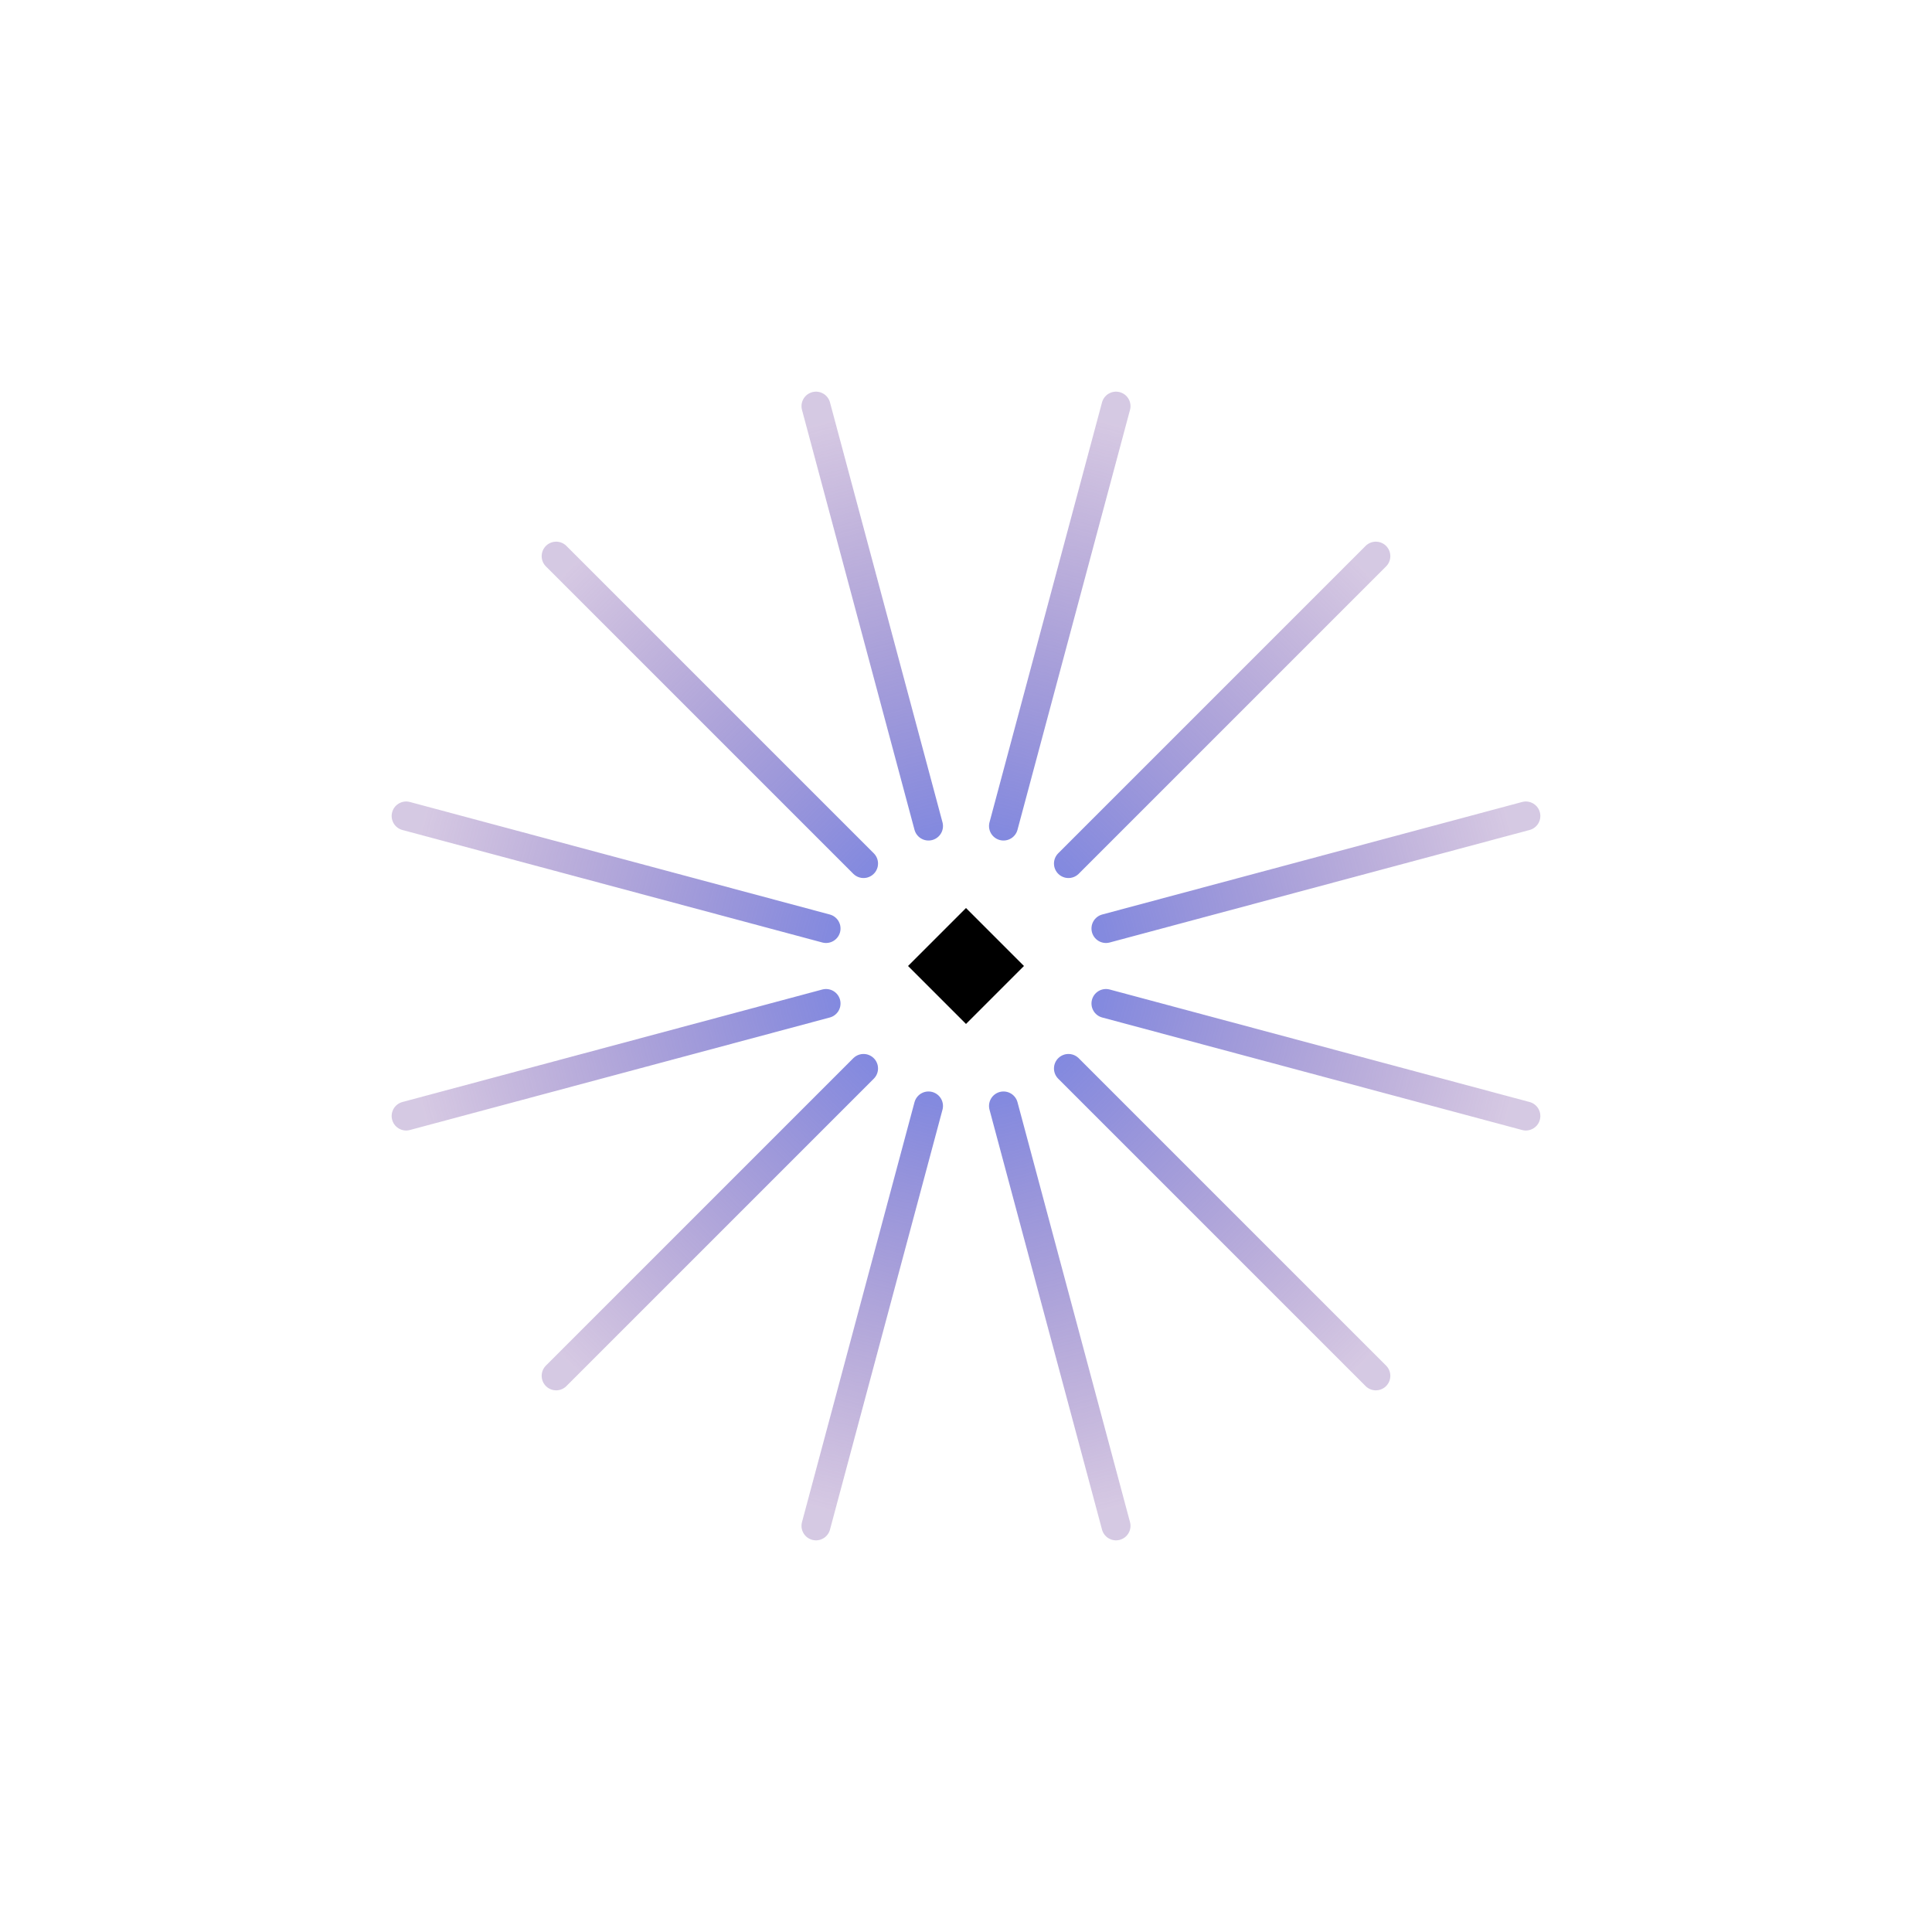
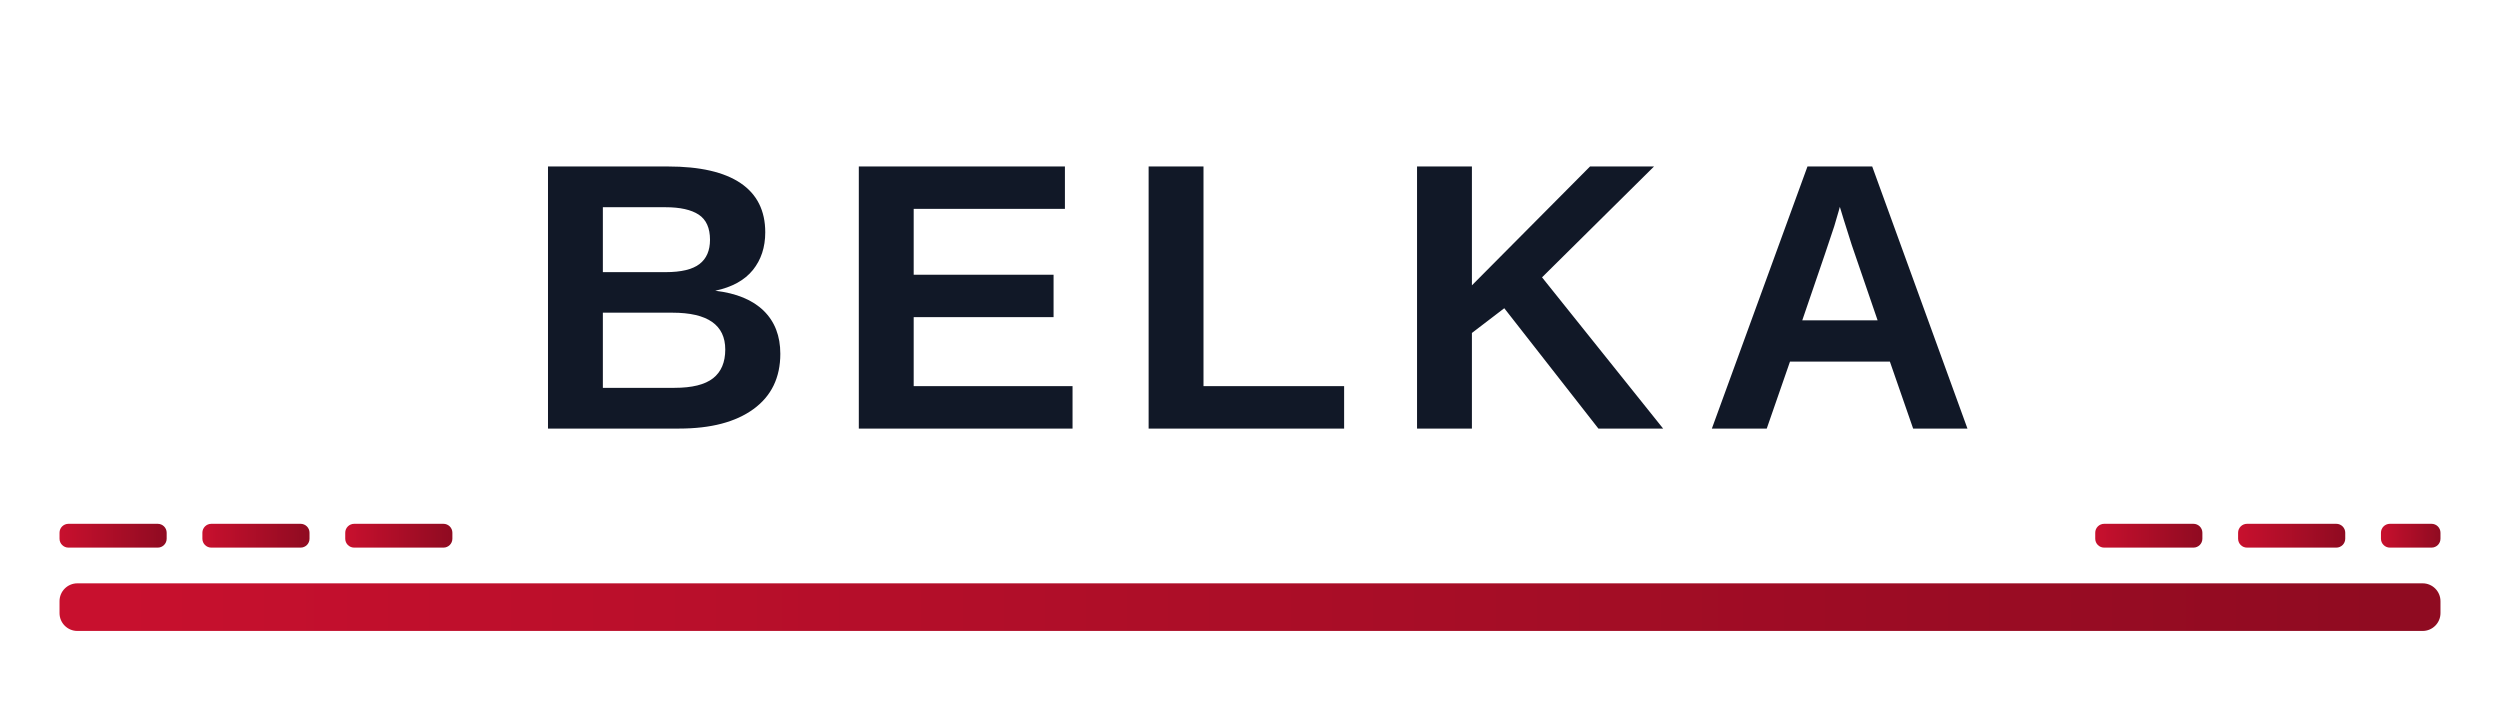
- <svg xmlns="http://www.w3.org/2000/svg" width="400" height="400">
+ <svg xmlns="http://www.w3.org/2000/svg" viewBox="0 0 420 120" width="420" height="120">
  <defs>
-     <radialGradient id="g" cx="50%" cy="50%">
-       <stop offset="0%" style="stop-color:#667eea;stop-opacity:1" />
-       <stop offset="100%" style="stop-color:#764ba2;stop-opacity:0.3" />
-     </radialGradient>
+     <linearGradient id="belkaAccent" x1="0" y1="0" x2="1" y2="0">
+       <stop offset="0" stop-color="#c8102e" />
+       <stop offset="1" stop-color="#8f0b21" />
+     </linearGradient>
  </defs>
-   <path d="M315.911,231.058 L228.978,207.765 M284.853,284.853 L221.213,221.213 M231.058,315.911 L207.765,228.978 M168.942,315.911 L192.235,228.978 M115.147,284.853 L178.787,221.213 M84.089,231.058 L171.022,207.765 M84.089,168.942 L171.022,192.235 M115.147,115.147 L178.787,178.787 M168.942,84.089 L192.235,171.022 M231.058,84.089 L207.765,171.022 M284.853,115.147 L221.213,178.787 M315.911,168.942 L228.978,192.235 " stroke="url(#g)" stroke-width="6" stroke-linecap="round" fill="none" />
-   <path d="M200,-12 L212,0 L200,12 L188,0 Z" transform="translate(0,200)" fill="#000" />
+   <text x="210" y="72" font-family="'Segoe UI', 'Helvetica Neue', Arial, sans-serif" font-size="64" font-weight="800" letter-spacing="6" text-anchor="middle" fill="#111827">BELKA</text>
+   <g>
+     <rect x="10" y="88" width="18" height="4" rx="1.5" fill="url(#belkaAccent)" />
+     <rect x="34" y="88" width="18" height="4" rx="1.5" fill="url(#belkaAccent)" />
+     <rect x="58" y="88" width="18" height="4" rx="1.5" fill="url(#belkaAccent)" />
+     <rect x="352" y="88" width="18" height="4" rx="1.5" fill="url(#belkaAccent)" />
+     <rect x="376" y="88" width="18" height="4" rx="1.5" fill="url(#belkaAccent)" />
+     <rect x="400" y="88" width="10" height="4" rx="1.5" fill="url(#belkaAccent)" />
+   </g>
+   <rect x="10" y="98" width="400" height="8" rx="3" fill="url(#belkaAccent)" />
</svg>
